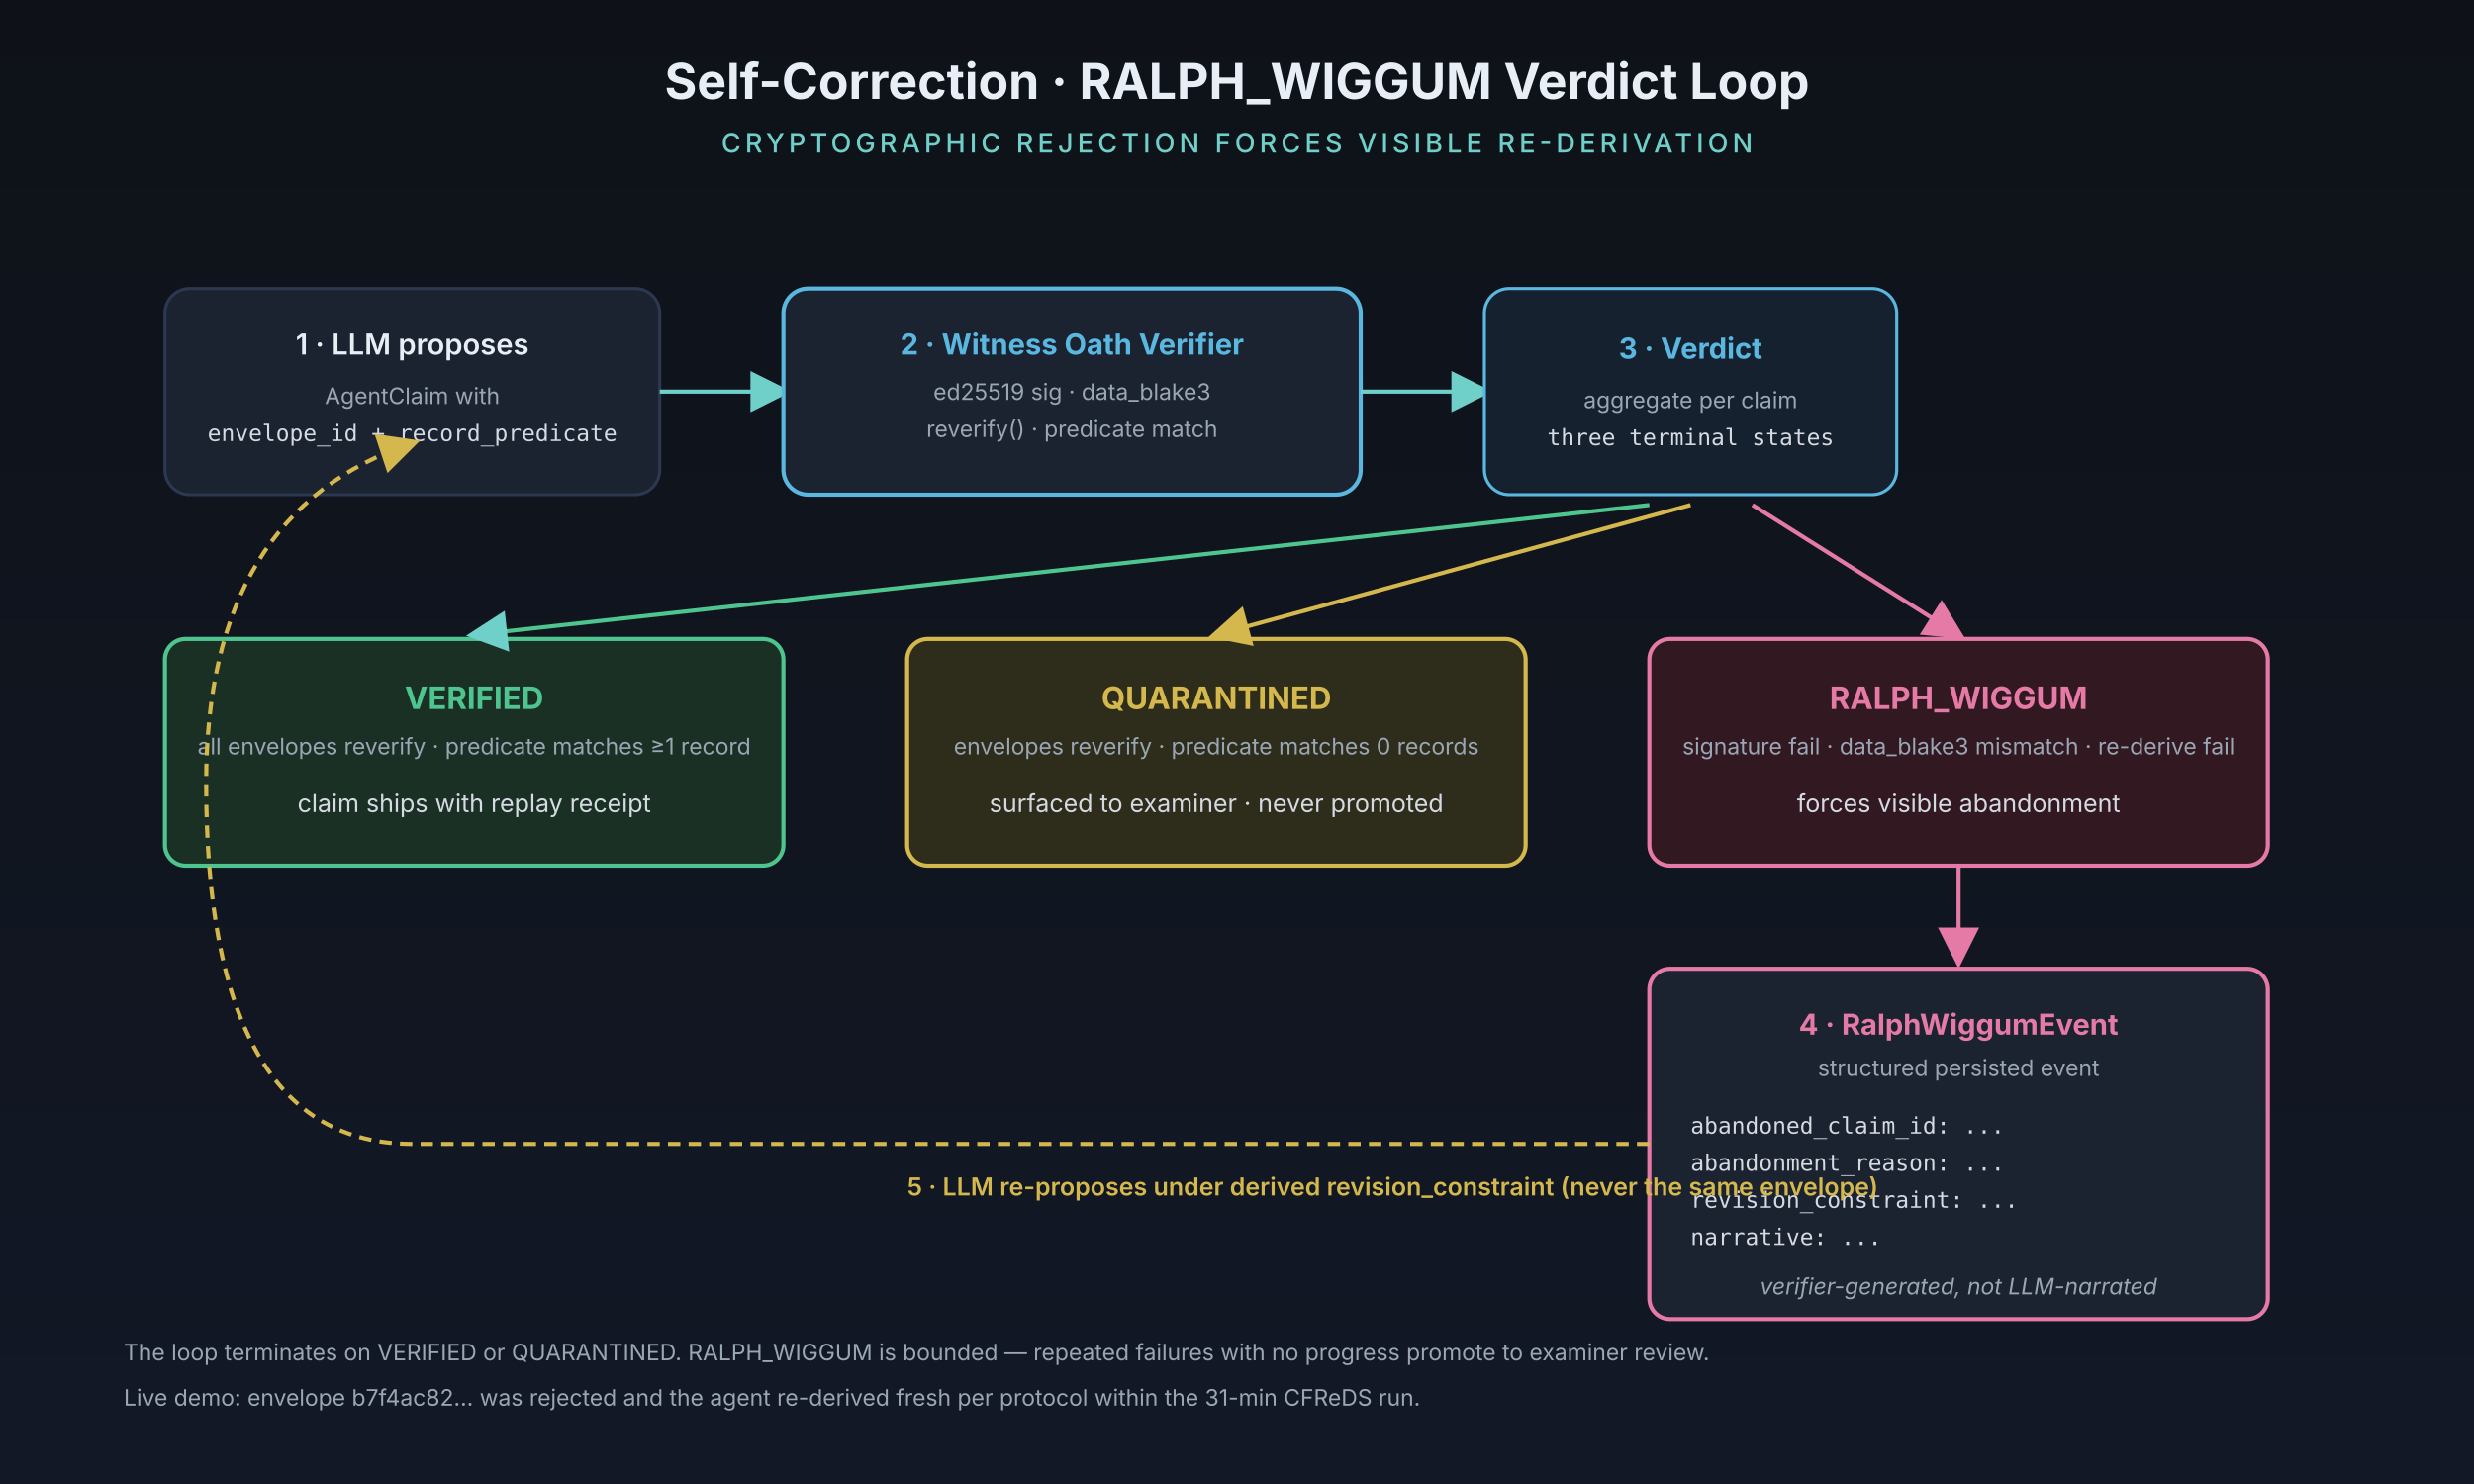
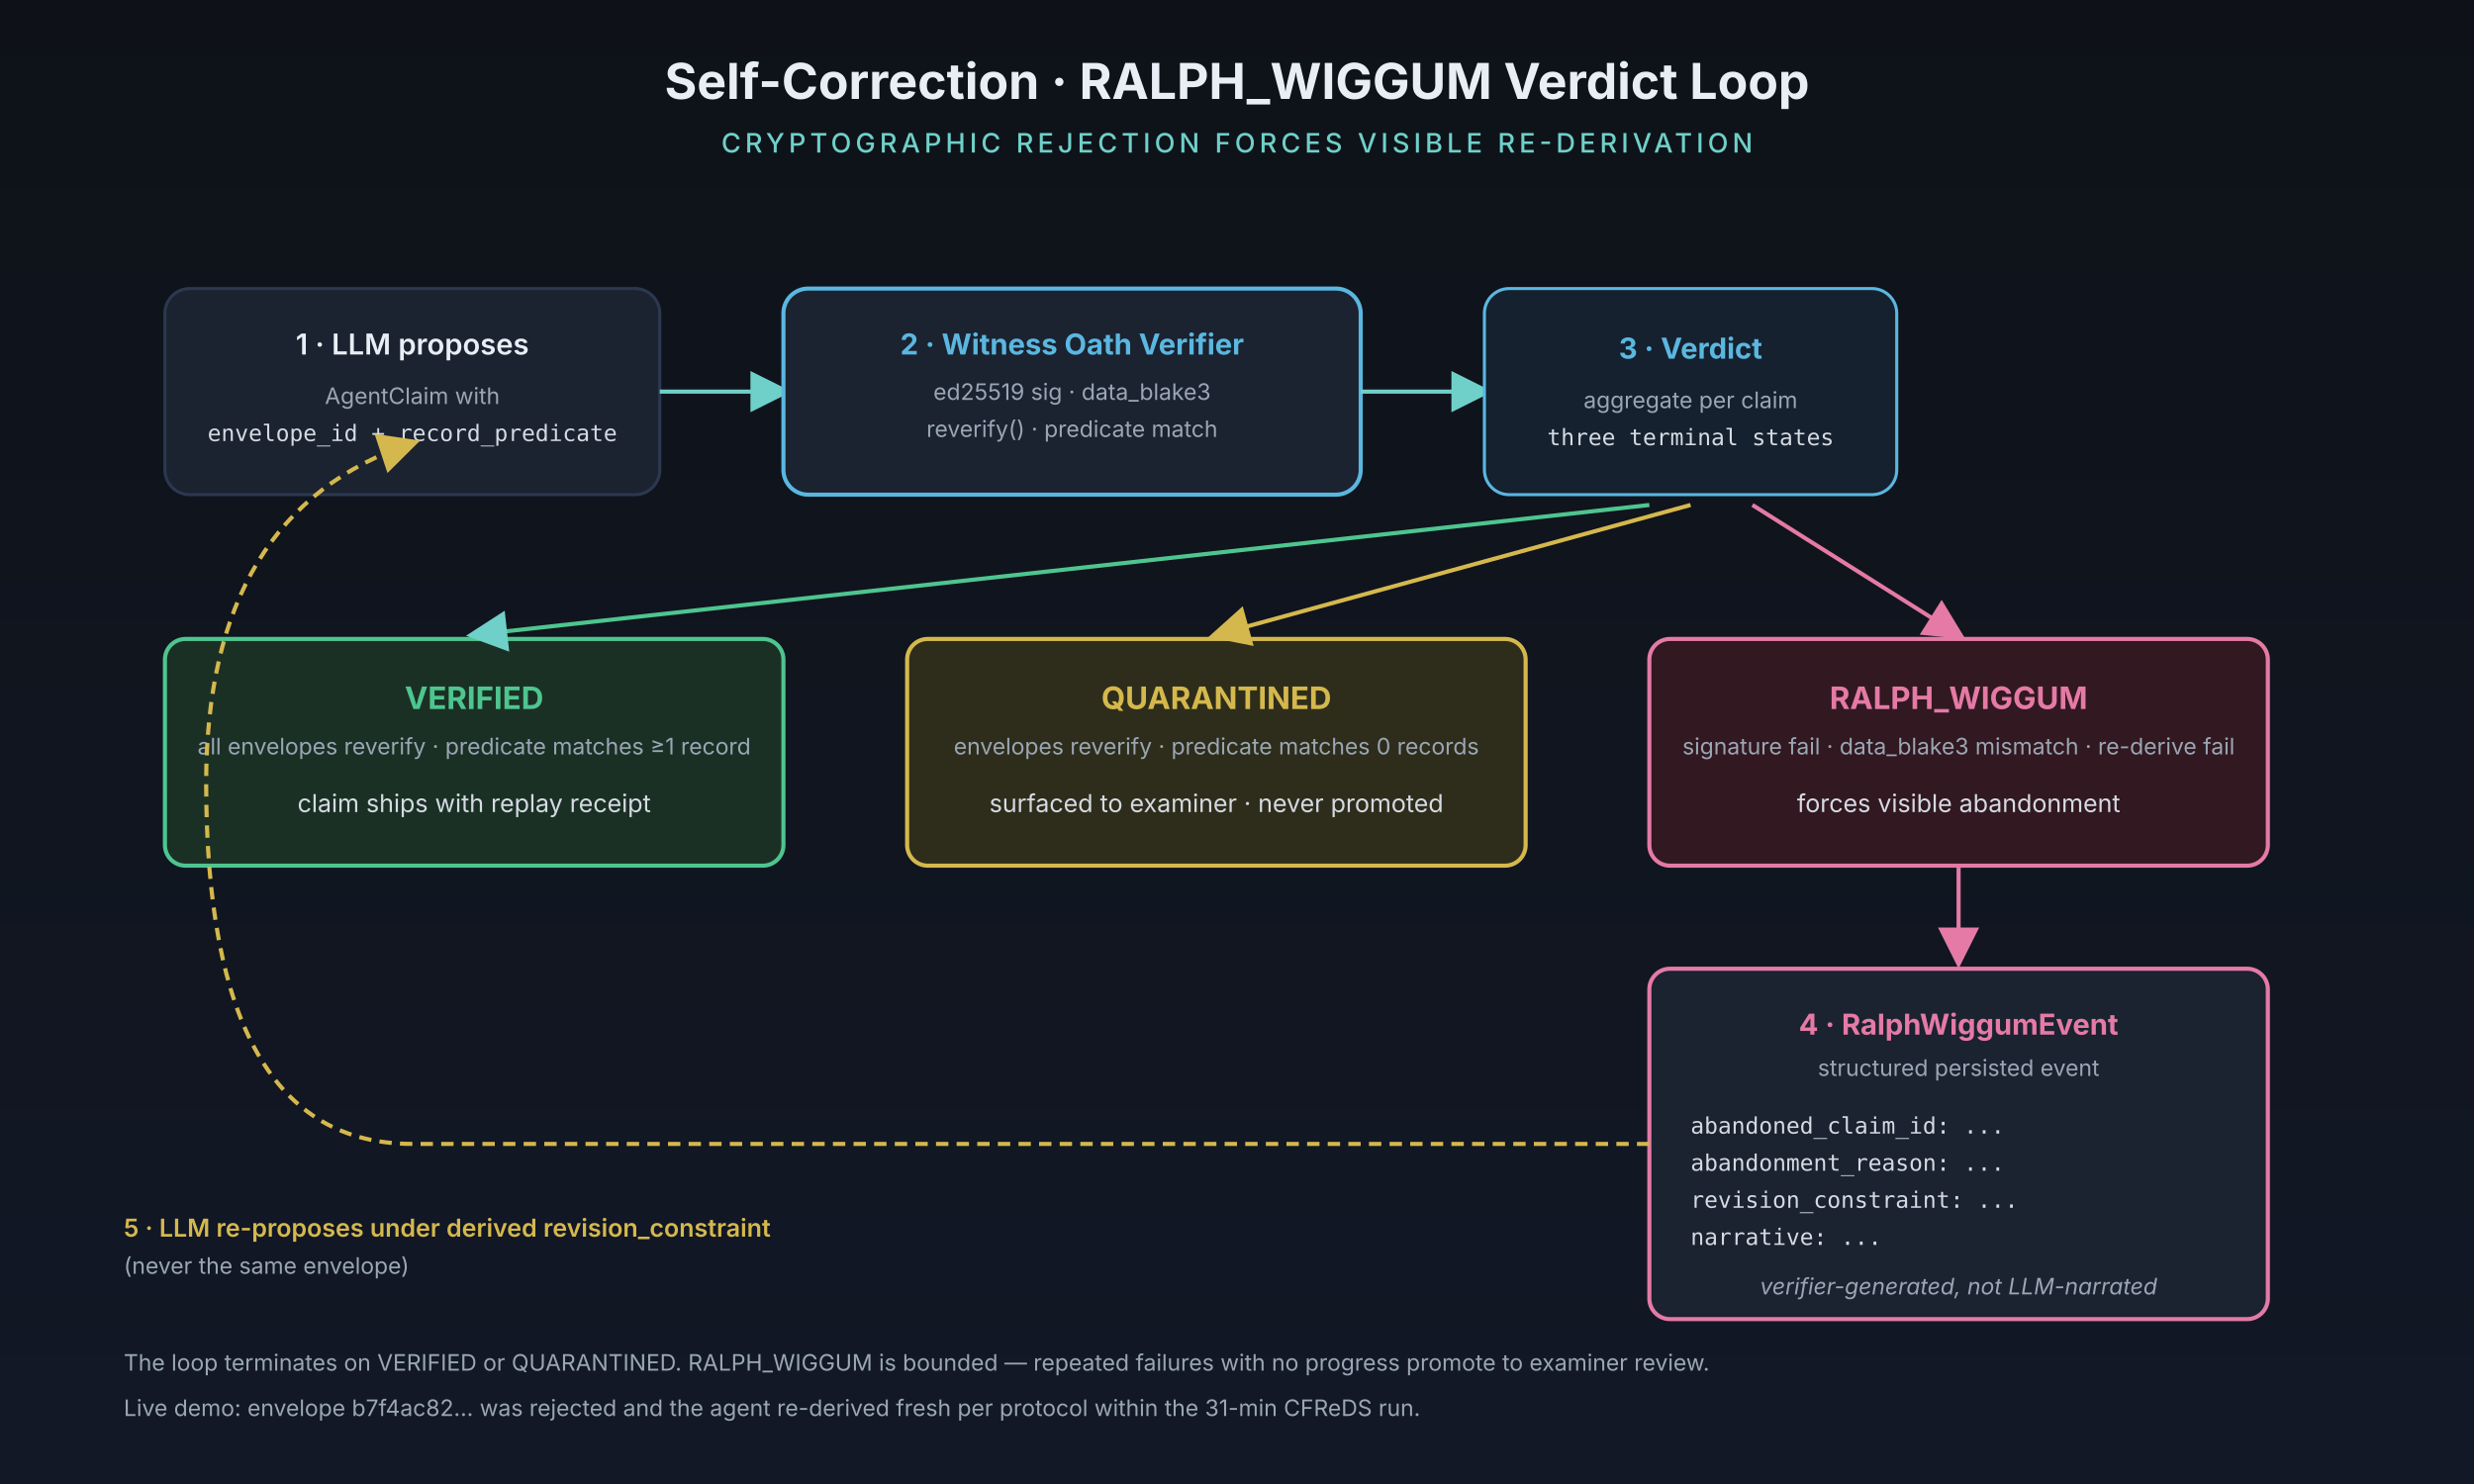
<svg xmlns="http://www.w3.org/2000/svg" viewBox="0 0 1200 720" font-family="-apple-system, BlinkMacSystemFont, 'Segoe UI', Inter, Roboto, sans-serif">
  <defs>
    <linearGradient id="bgflow" x1="0" y1="0" x2="0" y2="1">
      <stop offset="0" stop-color="#0E1218" />
      <stop offset="1" stop-color="#121826" />
    </linearGradient>
    <marker id="arrFlow" markerWidth="10" markerHeight="10" refX="8" refY="5" orient="auto">
      <path d="M0,0 L10,5 L0,10 z" fill="#6FD0C9" />
    </marker>
    <marker id="arrFail" markerWidth="10" markerHeight="10" refX="8" refY="5" orient="auto">
      <path d="M0,0 L10,5 L0,10 z" fill="#E47AA5" />
    </marker>
    <marker id="arrLoop" markerWidth="10" markerHeight="10" refX="8" refY="5" orient="auto">
      <path d="M0,0 L10,5 L0,10 z" fill="#D5B84D" />
    </marker>
  </defs>
  <rect width="1200" height="720" fill="url(#bgflow)" />
  <text x="600" y="48" text-anchor="middle" fill="#E8EEF5" font-size="24" font-weight="700">Self-Correction · RALPH_WIGGUM Verdict Loop</text>
  <text x="600" y="74" text-anchor="middle" fill="#6FD0C9" font-size="13" font-weight="500" letter-spacing="2">CRYPTOGRAPHIC REJECTION FORCES VISIBLE RE-DERIVATION</text>
  <g transform="translate(80,140)">
    <rect width="240" height="100" rx="12" fill="#1B2230" stroke="#2C3850" stroke-width="1.5" />
    <text x="120" y="32" text-anchor="middle" fill="#E8EEF5" font-size="14" font-weight="600">1 · LLM proposes</text>
    <text x="120" y="56" text-anchor="middle" fill="#9AA6B4" font-size="11">AgentClaim with</text>
    <text x="120" y="74" text-anchor="middle" fill="#D5DAE2" font-size="11" font-family="ui-monospace, 'SF Mono', Menlo, monospace">envelope_id + record_predicate</text>
  </g>
  <line x1="320" y1="190" x2="380" y2="190" stroke="#6FD0C9" stroke-width="2" marker-end="url(#arrFlow)" />
  <g transform="translate(380,140)">
    <rect width="280" height="100" rx="12" fill="#1B2230" stroke="#5AB7E0" stroke-width="2" />
    <text x="140" y="32" text-anchor="middle" fill="#5AB7E0" font-size="14" font-weight="700">2 · Witness Oath Verifier</text>
    <text x="140" y="54" text-anchor="middle" fill="#9AA6B4" font-size="11">ed25519 sig · data_blake3</text>
    <text x="140" y="72" text-anchor="middle" fill="#9AA6B4" font-size="11">reverify() · predicate match</text>
  </g>
  <line x1="660" y1="190" x2="720" y2="190" stroke="#6FD0C9" stroke-width="2" marker-end="url(#arrFlow)" />
  <g transform="translate(720,140)">
    <rect width="200" height="100" rx="12" fill="#15212F" stroke="#5AB7E0" stroke-width="1.5" />
    <text x="100" y="34" text-anchor="middle" fill="#5AB7E0" font-size="14" font-weight="700">3 · Verdict</text>
    <text x="100" y="58" text-anchor="middle" fill="#9AA6B4" font-size="11">aggregate per claim</text>
    <text x="100" y="76" text-anchor="middle" fill="#D5DAE2" font-size="11" font-family="ui-monospace, 'SF Mono', Menlo, monospace">three terminal states</text>
  </g>
  <g transform="translate(80,310)">
    <rect width="300" height="110" rx="10" fill="#1B3025" stroke="#4EC58F" stroke-width="2" />
    <text x="150" y="34" text-anchor="middle" fill="#4EC58F" font-size="15" font-weight="700">VERIFIED</text>
    <text x="150" y="56" text-anchor="middle" fill="#9AA6B4" font-size="11">all envelopes reverify · predicate matches ≥1 record</text>
    <text x="150" y="84" text-anchor="middle" fill="#D5DAE2" font-size="12">claim ships with replay receipt</text>
  </g>
  <g transform="translate(440,310)">
    <rect width="300" height="110" rx="10" fill="#2E2D1B" stroke="#D5B84D" stroke-width="2" />
    <text x="150" y="34" text-anchor="middle" fill="#D5B84D" font-size="15" font-weight="700">QUARANTINED</text>
    <text x="150" y="56" text-anchor="middle" fill="#9AA6B4" font-size="11">envelopes reverify · predicate matches 0 records</text>
    <text x="150" y="84" text-anchor="middle" fill="#D5DAE2" font-size="12">surfaced to examiner · never promoted</text>
  </g>
  <g transform="translate(800,310)">
    <rect width="300" height="110" rx="10" fill="#321820" stroke="#E47AA5" stroke-width="2" />
    <text x="150" y="34" text-anchor="middle" fill="#E47AA5" font-size="15" font-weight="700">RALPH_WIGGUM</text>
    <text x="150" y="56" text-anchor="middle" fill="#9AA6B4" font-size="11">signature fail · data_blake3 mismatch · re-derive fail</text>
    <text x="150" y="84" text-anchor="middle" fill="#D5DAE2" font-size="12">forces visible abandonment</text>
  </g>
  <line x1="800" y1="245" x2="230" y2="308" stroke="#4EC58F" stroke-width="2" marker-end="url(#arrFlow)" />
  <line x1="820" y1="245" x2="590" y2="308" stroke="#D5B84D" stroke-width="2" marker-end="url(#arrLoop)" />
  <line x1="850" y1="245" x2="950" y2="308" stroke="#E47AA5" stroke-width="2" marker-end="url(#arrFail)" />
  <g transform="translate(800,470)">
    <rect width="300" height="170" rx="10" fill="#1B2230" stroke="#E47AA5" stroke-width="2" />
    <text x="150" y="32" text-anchor="middle" fill="#E47AA5" font-size="14" font-weight="700">4 · RalphWiggumEvent</text>
    <text x="150" y="52" text-anchor="middle" fill="#9AA6B4" font-size="11">structured persisted event</text>
    <g font-family="ui-monospace, 'SF Mono', Menlo, monospace" font-size="11" fill="#D5DAE2">
      <text x="20" y="80">abandoned_claim_id: ...</text>
      <text x="20" y="98">abandonment_reason: ...</text>
      <text x="20" y="116">revision_constraint: ...</text>
      <text x="20" y="134">narrative: ...</text>
    </g>
    <text x="150" y="158" text-anchor="middle" fill="#9AA6B4" font-size="11" font-style="italic">verifier-generated, not LLM-narrated</text>
  </g>
  <line x1="950" y1="420" x2="950" y2="466" stroke="#E47AA5" stroke-width="2" marker-end="url(#arrFail)" />
  <path d="M 800 555 Q 500 555 200 555 Q 100 555 100 380 Q 100 248 200 215" fill="none" stroke="#D5B84D" stroke-width="2" stroke-dasharray="6 4" marker-end="url(#arrLoop)" />
-   <text x="440" y="580" fill="#D5B84D" font-size="12" font-weight="600">5 · LLM re-proposes under derived revision_constraint (never the same envelope)</text>
-   <g transform="translate(60,660)">
+   <text x="60" y="600" fill="#D5B84D" font-size="12" font-weight="600">5 · LLM re-proposes under derived revision_constraint</text>
+   <text x="60" y="618" fill="#9AA6B4" font-size="11">(never the same envelope)</text>
+   <g transform="translate(60,665)">
    <text fill="#9AA6B4" font-size="11">The loop terminates on VERIFIED or QUARANTINED. RALPH_WIGGUM is bounded — repeated failures with no progress promote to examiner review.</text>
    <text y="22" fill="#9AA6B4" font-size="11">Live demo: envelope b7f4ac82… was rejected and the agent re-derived fresh per protocol within the 31-min CFReDS run.</text>
  </g>
</svg>
